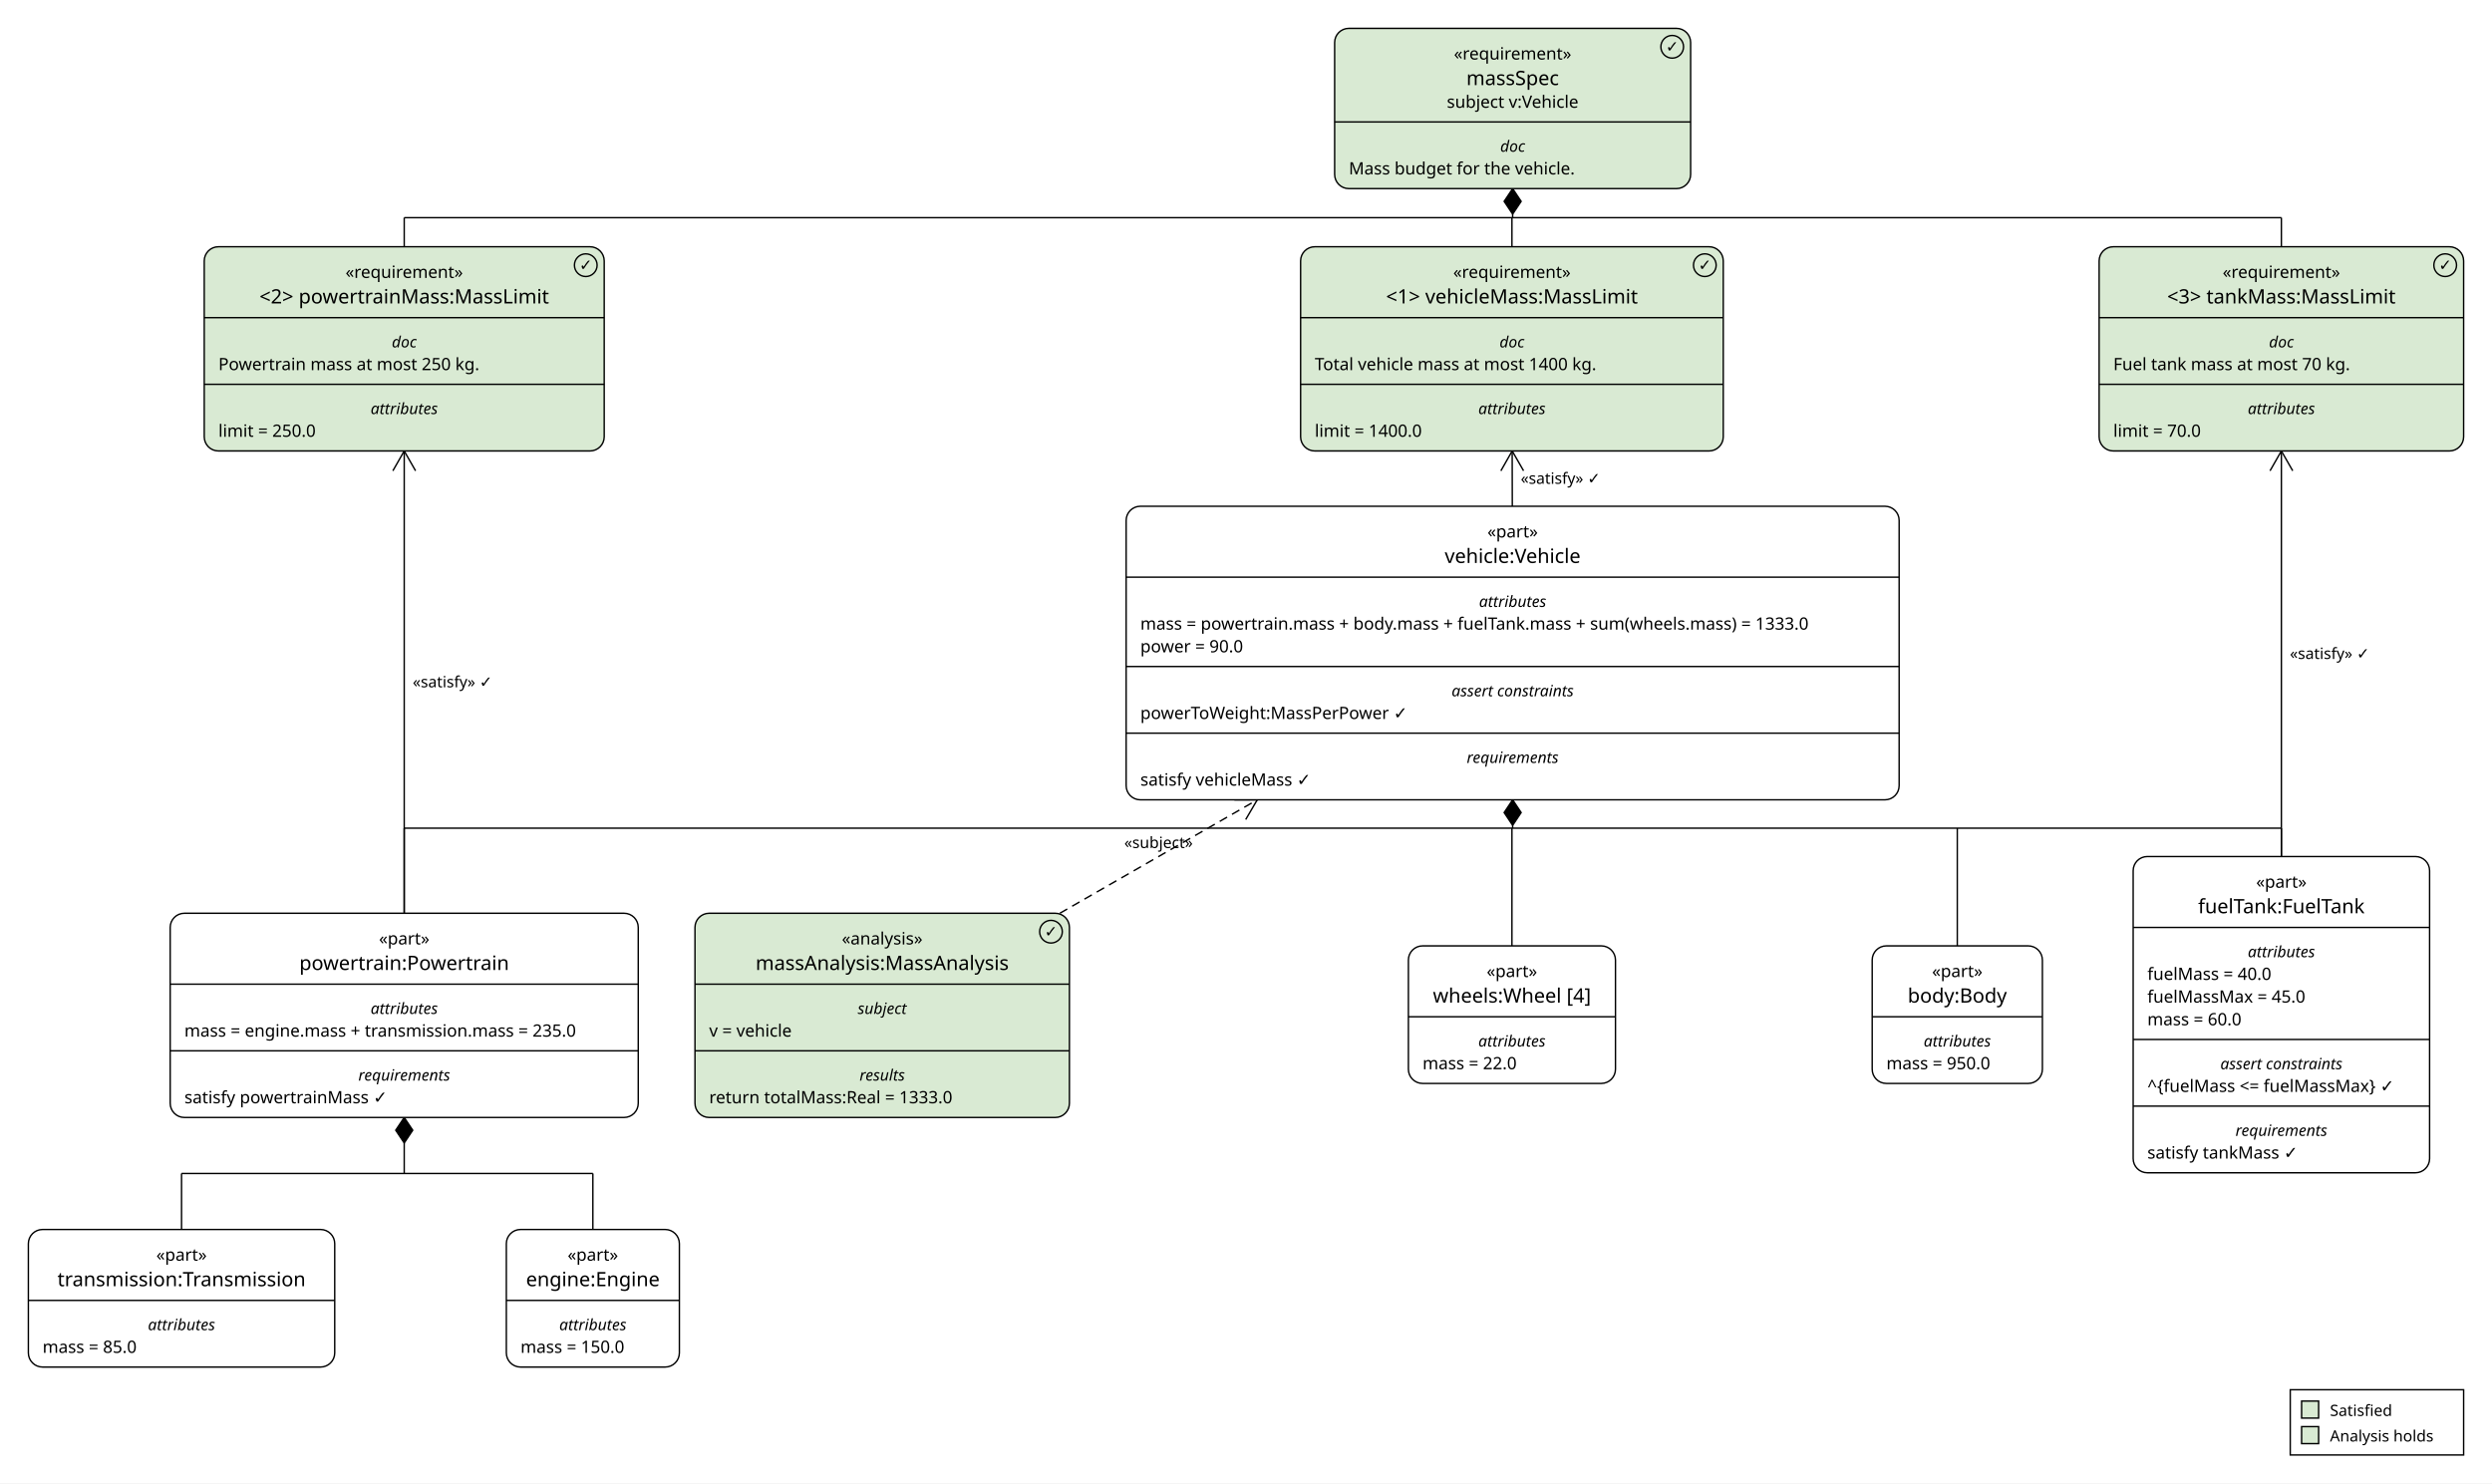
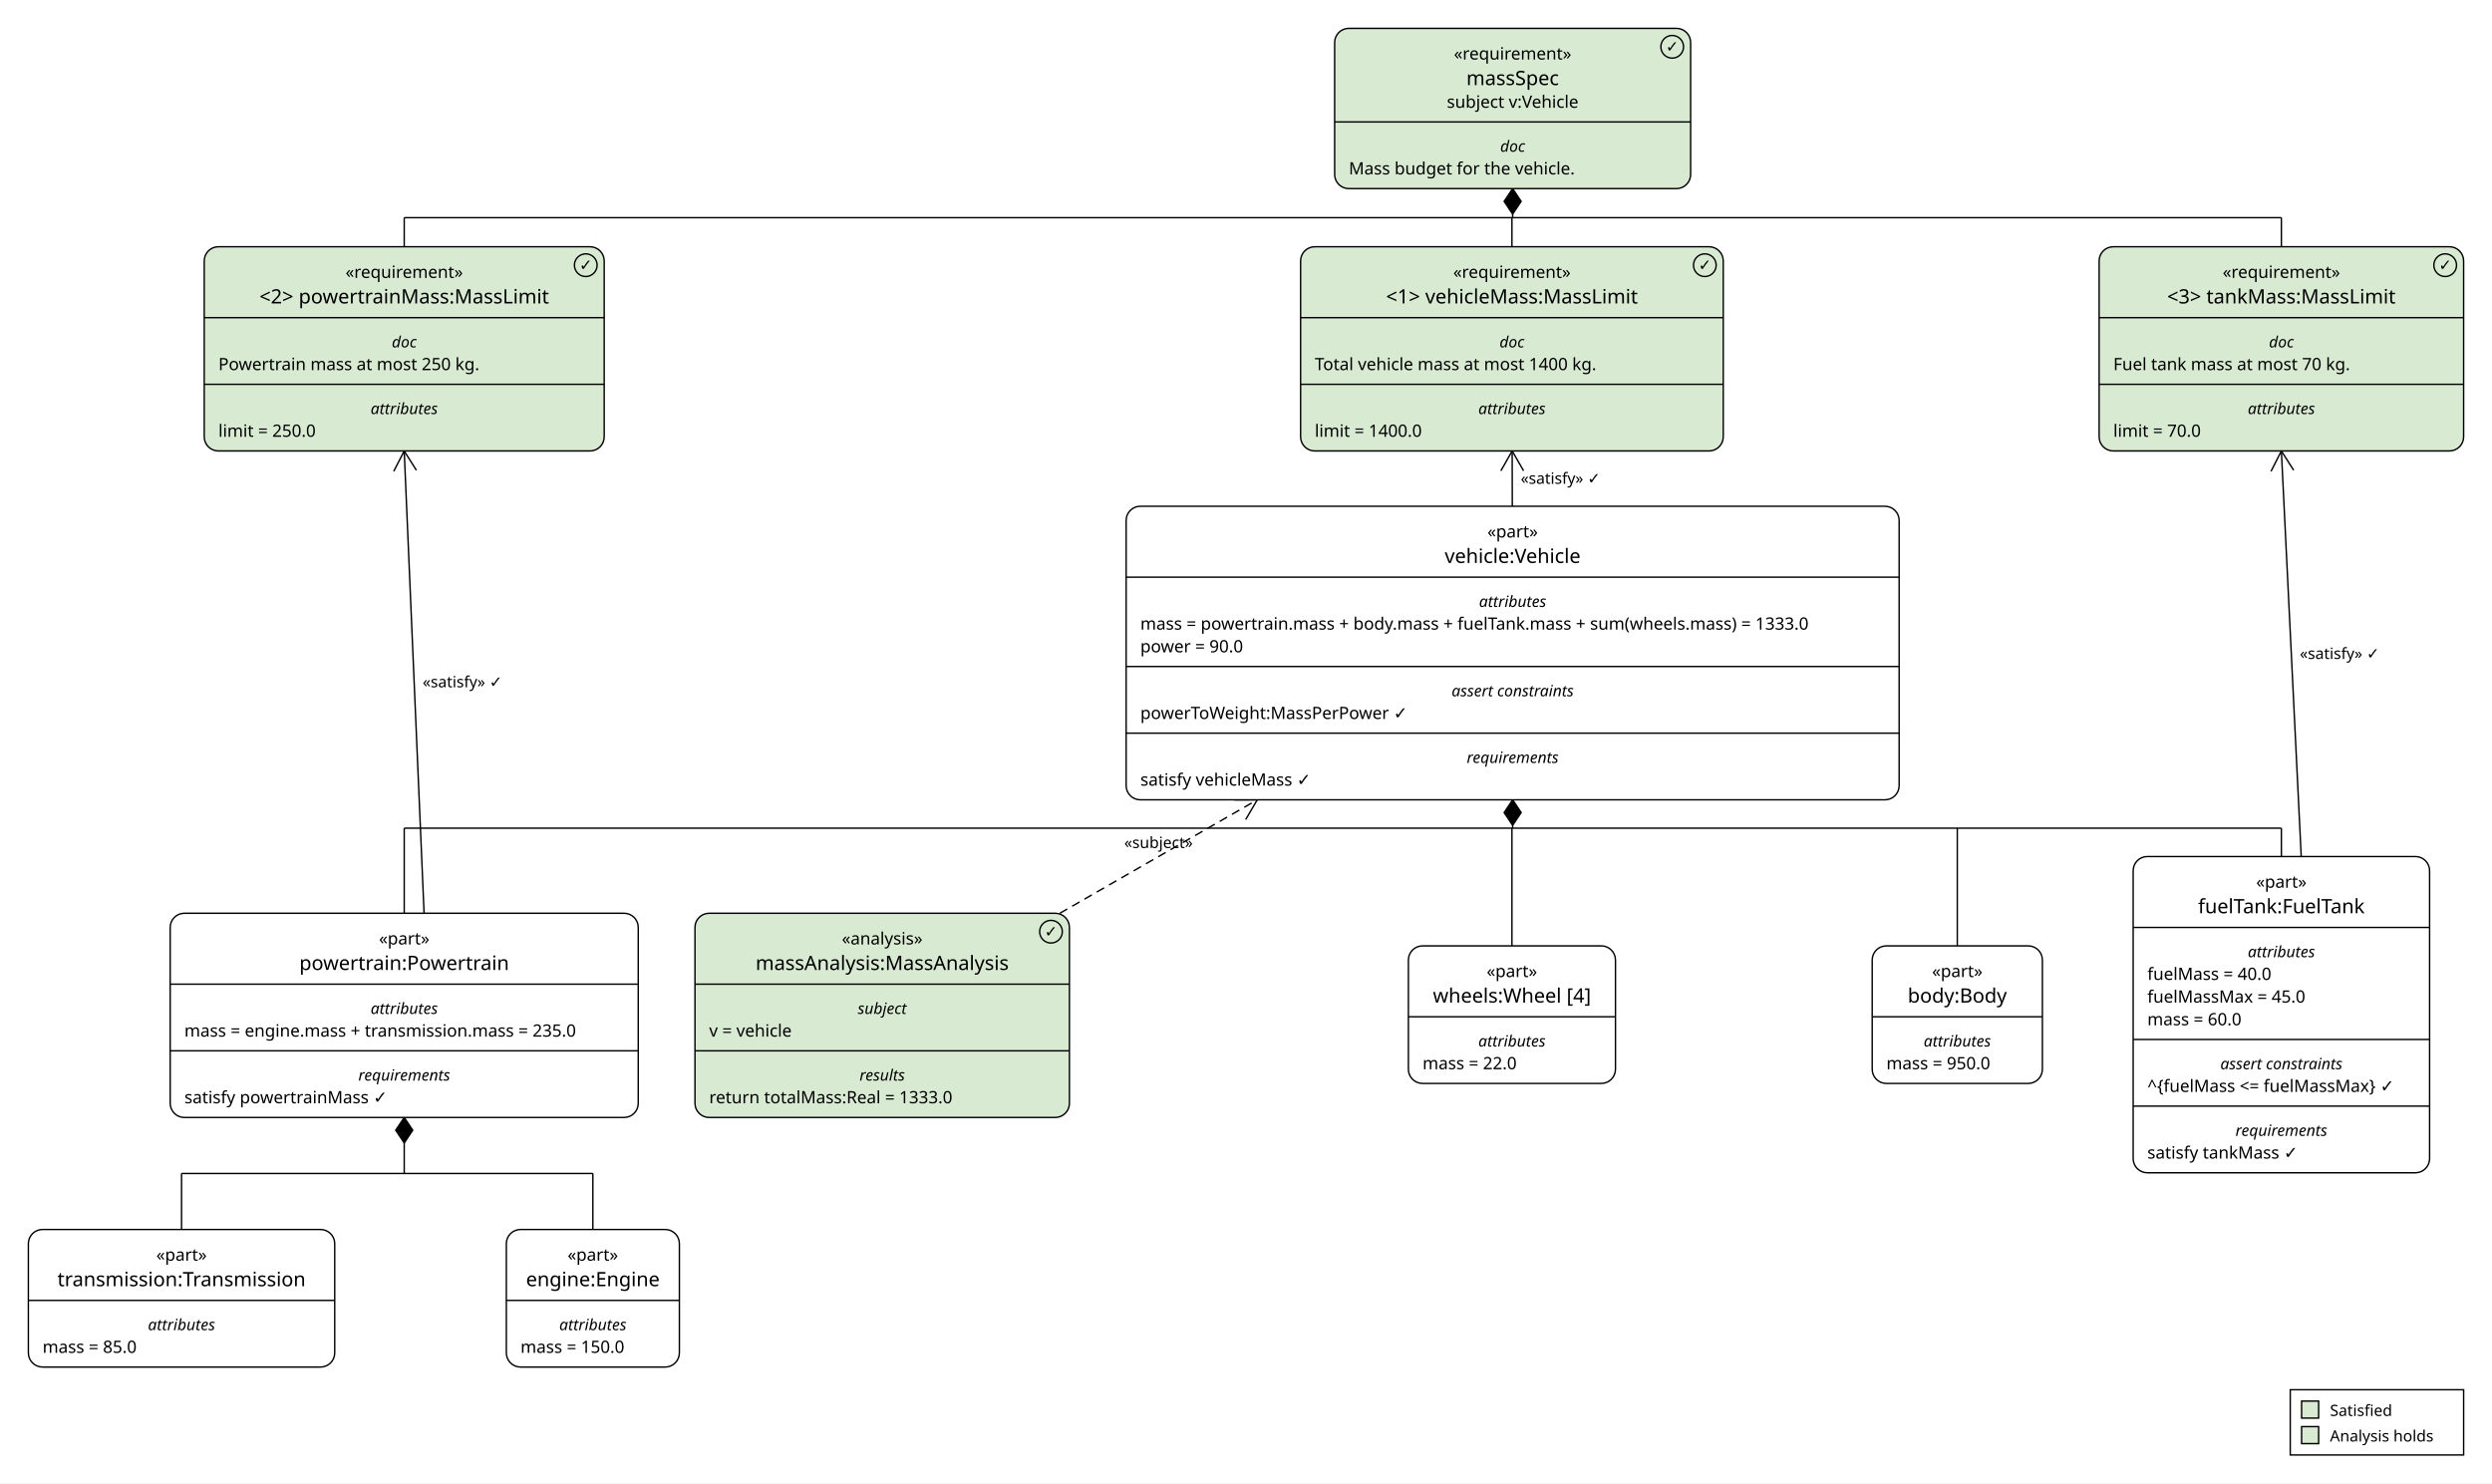
<svg xmlns="http://www.w3.org/2000/svg" width="1757" height="1046" viewBox="0 0 1757 1046" font-family="sans-serif">
  <rect x="0" y="0" width="1757" height="1046" fill="#ffffff" />
  <polygon points="1066.5,133 1060.5,142 1066.5,151 1072.5,142" fill="#000000" stroke="#000000" />
  <polyline points="1066.5,151 1066.5,153.5" fill="none" stroke="#000000" />
  <polyline points="285,153.5 1608.5,153.5" fill="none" stroke="#000000" />
  <polygon points="1066.5,564 1060.5,573 1066.5,582 1072.5,573" fill="#000000" stroke="#000000" />
  <polyline points="1066.5,582 1066.5,584" fill="none" stroke="#000000" />
  <polyline points="285,584 1608.5,584" fill="none" stroke="#000000" />
  <polygon points="285,788 279,797 285,806 291,797" fill="#000000" stroke="#000000" />
  <polyline points="285,806 285,827.5" fill="none" stroke="#000000" />
  <polyline points="128,827.5 418,827.5" fill="none" stroke="#000000" />
  <polyline points="285,153.5 285,174" fill="none" stroke="#000000" />
  <polyline points="1608.5,153.5 1608.5,174" fill="none" stroke="#000000" />
  <polyline points="1066,153.5 1066,174" fill="none" stroke="#000000" />
  <polyline points="1380,584 1380,667" fill="none" stroke="#000000" />
  <polyline points="1608.5,584 1608.5,604" fill="none" stroke="#000000" />
  <polyline points="285,584 285,644" fill="none" stroke="#000000" />
  <polyline points="418,827.5 418,867" fill="none" stroke="#000000" />
  <polyline points="128,827.5 128,867" fill="none" stroke="#000000" />
  <polyline points="1066,584 1066,667" fill="none" stroke="#000000" />
  <polyline points="747.26,644 886.44,564" fill="none" stroke="#000000" stroke-dasharray="6 4" />
  <polyline points="878.29,577.91 886.44,564 870.31,564.04" fill="none" stroke="#000000" />
  <text x="816.85" y="598" text-anchor="middle" font-size="11">«subject»</text>
  <polyline points="1066.26,357 1066.17,318" fill="none" stroke="#000000" />
  <polyline points="1074.2,331.98 1066.17,318 1058.2,332.02" fill="none" stroke="#000000" />
  <text x="1072.21" y="341.17" text-anchor="start" font-size="11">«satisfy» ✓</text>
-   <polyline points="285,644 285,318" fill="none" stroke="#000000" />
-   <polyline points="293,332 285,318 277,332" fill="none" stroke="#000000" />
-   <text x="291" y="484.67" text-anchor="start" font-size="11">«satisfy» ✓</text>
-   <polyline points="1608.5,604 1608.5,318" fill="none" stroke="#000000" />
-   <polyline points="1616.5,332 1608.5,318 1600.5,332" fill="none" stroke="#000000" />
-   <text x="1614.5" y="464.67" text-anchor="start" font-size="11">«satisfy» ✓</text>
+   <polyline points="299,644 285,318" fill="none" stroke="#000000" />
+   <polyline points="293.59,331.64 285,318 277.61,332.33" fill="none" stroke="#000000" />
+   <text x="298" y="484.67" text-anchor="start" font-size="11">«satisfy» ✓</text>
+   <polyline points="1622.5,604 1608.5,318" fill="none" stroke="#000000" />
+   <polyline points="1617.17,331.59 1608.5,318 1601.19,332.37" fill="none" stroke="#000000" />
+   <text x="1621.5" y="464.67" text-anchor="start" font-size="11">«satisfy» ✓</text>
  <rect x="490" y="644" width="264" height="144" rx="10" fill="#d9ead3" stroke="#000000" />
  <text x="622" y="666" text-anchor="middle" font-size="12">«analysis»</text>
  <text x="622" y="684" text-anchor="middle" font-size="14">massAnalysis:MassAnalysis</text>
  <rect x="733" y="649" width="16" height="16" rx="8" fill="none" stroke="#000000" />
  <text x="741" y="660.67" text-anchor="middle" font-size="11">✓</text>
  <polyline points="490,694 754,694" fill="none" stroke="#000000" />
  <text x="622" y="715" text-anchor="middle" font-size="11" font-style="italic">subject</text>
  <text x="500" y="731" text-anchor="start" font-size="12">v = vehicle</text>
  <polyline points="490,741 754,741" fill="none" stroke="#000000" />
  <text x="622" y="762" text-anchor="middle" font-size="11" font-style="italic">results</text>
  <text x="500" y="778" text-anchor="start" font-size="12">return totalMass:Real = 1333.0</text>
  <rect x="941" y="20" width="251" height="113" rx="10" fill="#d9ead3" stroke="#000000" />
  <text x="1066.5" y="42" text-anchor="middle" font-size="12">«requirement»</text>
  <text x="1066.5" y="60" text-anchor="middle" font-size="14">massSpec</text>
  <text x="1066.5" y="76" text-anchor="middle" font-size="12">subject v:Vehicle</text>
  <rect x="1171" y="25" width="16" height="16" rx="8" fill="none" stroke="#000000" />
  <text x="1179" y="36.67" text-anchor="middle" font-size="11">✓</text>
  <polyline points="941,86 1192,86" fill="none" stroke="#000000" />
  <text x="1066.5" y="107" text-anchor="middle" font-size="11" font-style="italic">doc</text>
  <text x="951" y="123" text-anchor="start" font-size="12">Mass budget for the vehicle.</text>
  <rect x="144" y="174" width="282" height="144" rx="10" fill="#d9ead3" stroke="#000000" />
  <text x="285" y="196" text-anchor="middle" font-size="12">«requirement»</text>
  <text x="285" y="214" text-anchor="middle" font-size="14">&lt;2&gt; powertrainMass:MassLimit</text>
  <rect x="405" y="179" width="16" height="16" rx="8" fill="none" stroke="#000000" />
  <text x="413" y="190.67" text-anchor="middle" font-size="11">✓</text>
  <polyline points="144,224 426,224" fill="none" stroke="#000000" />
  <text x="285" y="245" text-anchor="middle" font-size="11" font-style="italic">doc</text>
  <text x="154" y="261" text-anchor="start" font-size="12">Powertrain mass at most 250 kg.</text>
  <polyline points="144,271 426,271" fill="none" stroke="#000000" />
  <text x="285" y="292" text-anchor="middle" font-size="11" font-style="italic">attributes</text>
  <text x="154" y="308" text-anchor="start" font-size="12">limit = 250.0</text>
  <rect x="1480" y="174" width="257" height="144" rx="10" fill="#d9ead3" stroke="#000000" />
  <text x="1608.5" y="196" text-anchor="middle" font-size="12">«requirement»</text>
  <text x="1608.5" y="214" text-anchor="middle" font-size="14">&lt;3&gt; tankMass:MassLimit</text>
  <rect x="1716" y="179" width="16" height="16" rx="8" fill="none" stroke="#000000" />
  <text x="1724" y="190.67" text-anchor="middle" font-size="11">✓</text>
  <polyline points="1480,224 1737,224" fill="none" stroke="#000000" />
  <text x="1608.5" y="245" text-anchor="middle" font-size="11" font-style="italic">doc</text>
  <text x="1490" y="261" text-anchor="start" font-size="12">Fuel tank mass at most 70 kg.</text>
  <polyline points="1480,271 1737,271" fill="none" stroke="#000000" />
  <text x="1608.5" y="292" text-anchor="middle" font-size="11" font-style="italic">attributes</text>
  <text x="1490" y="308" text-anchor="start" font-size="12">limit = 70.0</text>
  <rect x="917" y="174" width="298" height="144" rx="10" fill="#d9ead3" stroke="#000000" />
  <text x="1066" y="196" text-anchor="middle" font-size="12">«requirement»</text>
  <text x="1066" y="214" text-anchor="middle" font-size="14">&lt;1&gt; vehicleMass:MassLimit</text>
  <rect x="1194" y="179" width="16" height="16" rx="8" fill="none" stroke="#000000" />
  <text x="1202" y="190.67" text-anchor="middle" font-size="11">✓</text>
  <polyline points="917,224 1215,224" fill="none" stroke="#000000" />
  <text x="1066" y="245" text-anchor="middle" font-size="11" font-style="italic">doc</text>
  <text x="927" y="261" text-anchor="start" font-size="12">Total vehicle mass at most 1400 kg.</text>
  <polyline points="917,271 1215,271" fill="none" stroke="#000000" />
  <text x="1066" y="292" text-anchor="middle" font-size="11" font-style="italic">attributes</text>
  <text x="927" y="308" text-anchor="start" font-size="12">limit = 1400.0</text>
  <rect x="794" y="357" width="545" height="207" rx="10" fill="#ffffff" stroke="#000000" />
  <text x="1066.5" y="379" text-anchor="middle" font-size="12">«part»</text>
  <text x="1066.5" y="397" text-anchor="middle" font-size="14">vehicle:Vehicle</text>
  <polyline points="794,407 1339,407" fill="none" stroke="#000000" />
  <text x="1066.5" y="428" text-anchor="middle" font-size="11" font-style="italic">attributes</text>
  <text x="804" y="444" text-anchor="start" font-size="12">mass = powertrain.mass + body.mass + fuelTank.mass + sum(wheels.mass) = 1333.0</text>
  <text x="804" y="460" text-anchor="start" font-size="12">power = 90.0</text>
  <polyline points="794,470 1339,470" fill="none" stroke="#000000" />
  <text x="1066.5" y="491" text-anchor="middle" font-size="11" font-style="italic">assert constraints</text>
  <text x="804" y="507" text-anchor="start" font-size="12">powerToWeight:MassPerPower ✓</text>
  <polyline points="794,517 1339,517" fill="none" stroke="#000000" />
  <text x="1066.5" y="538" text-anchor="middle" font-size="11" font-style="italic">requirements</text>
  <text x="804" y="554" text-anchor="start" font-size="12">satisfy vehicleMass ✓</text>
  <rect x="1320" y="667" width="120" height="97" rx="10" fill="#ffffff" stroke="#000000" />
  <text x="1380" y="689" text-anchor="middle" font-size="12">«part»</text>
  <text x="1380" y="707" text-anchor="middle" font-size="14">body:Body</text>
  <polyline points="1320,717 1440,717" fill="none" stroke="#000000" />
  <text x="1380" y="738" text-anchor="middle" font-size="11" font-style="italic">attributes</text>
  <text x="1330" y="754" text-anchor="start" font-size="12">mass = 950.0</text>
  <rect x="1504" y="604" width="209" height="223" rx="10" fill="#ffffff" stroke="#000000" />
  <text x="1608.5" y="626" text-anchor="middle" font-size="12">«part»</text>
  <text x="1608.5" y="644" text-anchor="middle" font-size="14">fuelTank:FuelTank</text>
  <polyline points="1504,654 1713,654" fill="none" stroke="#000000" />
  <text x="1608.5" y="675" text-anchor="middle" font-size="11" font-style="italic">attributes</text>
  <text x="1514" y="691" text-anchor="start" font-size="12">fuelMass = 40.0</text>
  <text x="1514" y="707" text-anchor="start" font-size="12">fuelMassMax = 45.0</text>
  <text x="1514" y="723" text-anchor="start" font-size="12">mass = 60.0</text>
  <polyline points="1504,733 1713,733" fill="none" stroke="#000000" />
  <text x="1608.5" y="754" text-anchor="middle" font-size="11" font-style="italic">assert constraints</text>
  <text x="1514" y="770" text-anchor="start" font-size="12">^{fuelMass &lt;= fuelMassMax} ✓</text>
  <polyline points="1504,780 1713,780" fill="none" stroke="#000000" />
  <text x="1608.5" y="801" text-anchor="middle" font-size="11" font-style="italic">requirements</text>
  <text x="1514" y="817" text-anchor="start" font-size="12">satisfy tankMass ✓</text>
  <rect x="120" y="644" width="330" height="144" rx="10" fill="#ffffff" stroke="#000000" />
  <text x="285" y="666" text-anchor="middle" font-size="12">«part»</text>
  <text x="285" y="684" text-anchor="middle" font-size="14">powertrain:Powertrain</text>
  <polyline points="120,694 450,694" fill="none" stroke="#000000" />
  <text x="285" y="715" text-anchor="middle" font-size="11" font-style="italic">attributes</text>
  <text x="130" y="731" text-anchor="start" font-size="12">mass = engine.mass + transmission.mass = 235.0</text>
  <polyline points="120,741 450,741" fill="none" stroke="#000000" />
  <text x="285" y="762" text-anchor="middle" font-size="11" font-style="italic">requirements</text>
  <text x="130" y="778" text-anchor="start" font-size="12">satisfy powertrainMass ✓</text>
  <rect x="357" y="867" width="122" height="97" rx="10" fill="#ffffff" stroke="#000000" />
  <text x="418" y="889" text-anchor="middle" font-size="12">«part»</text>
  <text x="418" y="907" text-anchor="middle" font-size="14">engine:Engine</text>
  <polyline points="357,917 479,917" fill="none" stroke="#000000" />
  <text x="418" y="938" text-anchor="middle" font-size="11" font-style="italic">attributes</text>
  <text x="367" y="954" text-anchor="start" font-size="12">mass = 150.0</text>
  <rect x="20" y="867" width="216" height="97" rx="10" fill="#ffffff" stroke="#000000" />
  <text x="128" y="889" text-anchor="middle" font-size="12">«part»</text>
  <text x="128" y="907" text-anchor="middle" font-size="14">transmission:Transmission</text>
  <polyline points="20,917 236,917" fill="none" stroke="#000000" />
  <text x="128" y="938" text-anchor="middle" font-size="11" font-style="italic">attributes</text>
  <text x="30" y="954" text-anchor="start" font-size="12">mass = 85.0</text>
  <rect x="993" y="667" width="146" height="97" rx="10" fill="#ffffff" stroke="#000000" />
  <text x="1066" y="689" text-anchor="middle" font-size="12">«part»</text>
  <text x="1066" y="707" text-anchor="middle" font-size="14">wheels:Wheel [4]</text>
  <polyline points="993,717 1139,717" fill="none" stroke="#000000" />
  <text x="1066" y="738" text-anchor="middle" font-size="11" font-style="italic">attributes</text>
  <text x="1003" y="754" text-anchor="start" font-size="12">mass = 22.0</text>
  <rect x="1614.76" y="980" width="122.24" height="46" fill="#ffffff" stroke="#000000" />
  <rect x="1622.76" y="988" width="12" height="12" fill="#d9ead3" stroke="#000000" />
  <text x="1642.76" y="998.5" text-anchor="start" font-size="11">Satisfied</text>
  <rect x="1622.76" y="1006" width="12" height="12" fill="#d9ead3" stroke="#000000" />
  <text x="1642.76" y="1016.5" text-anchor="start" font-size="11">Analysis holds</text>
</svg>
